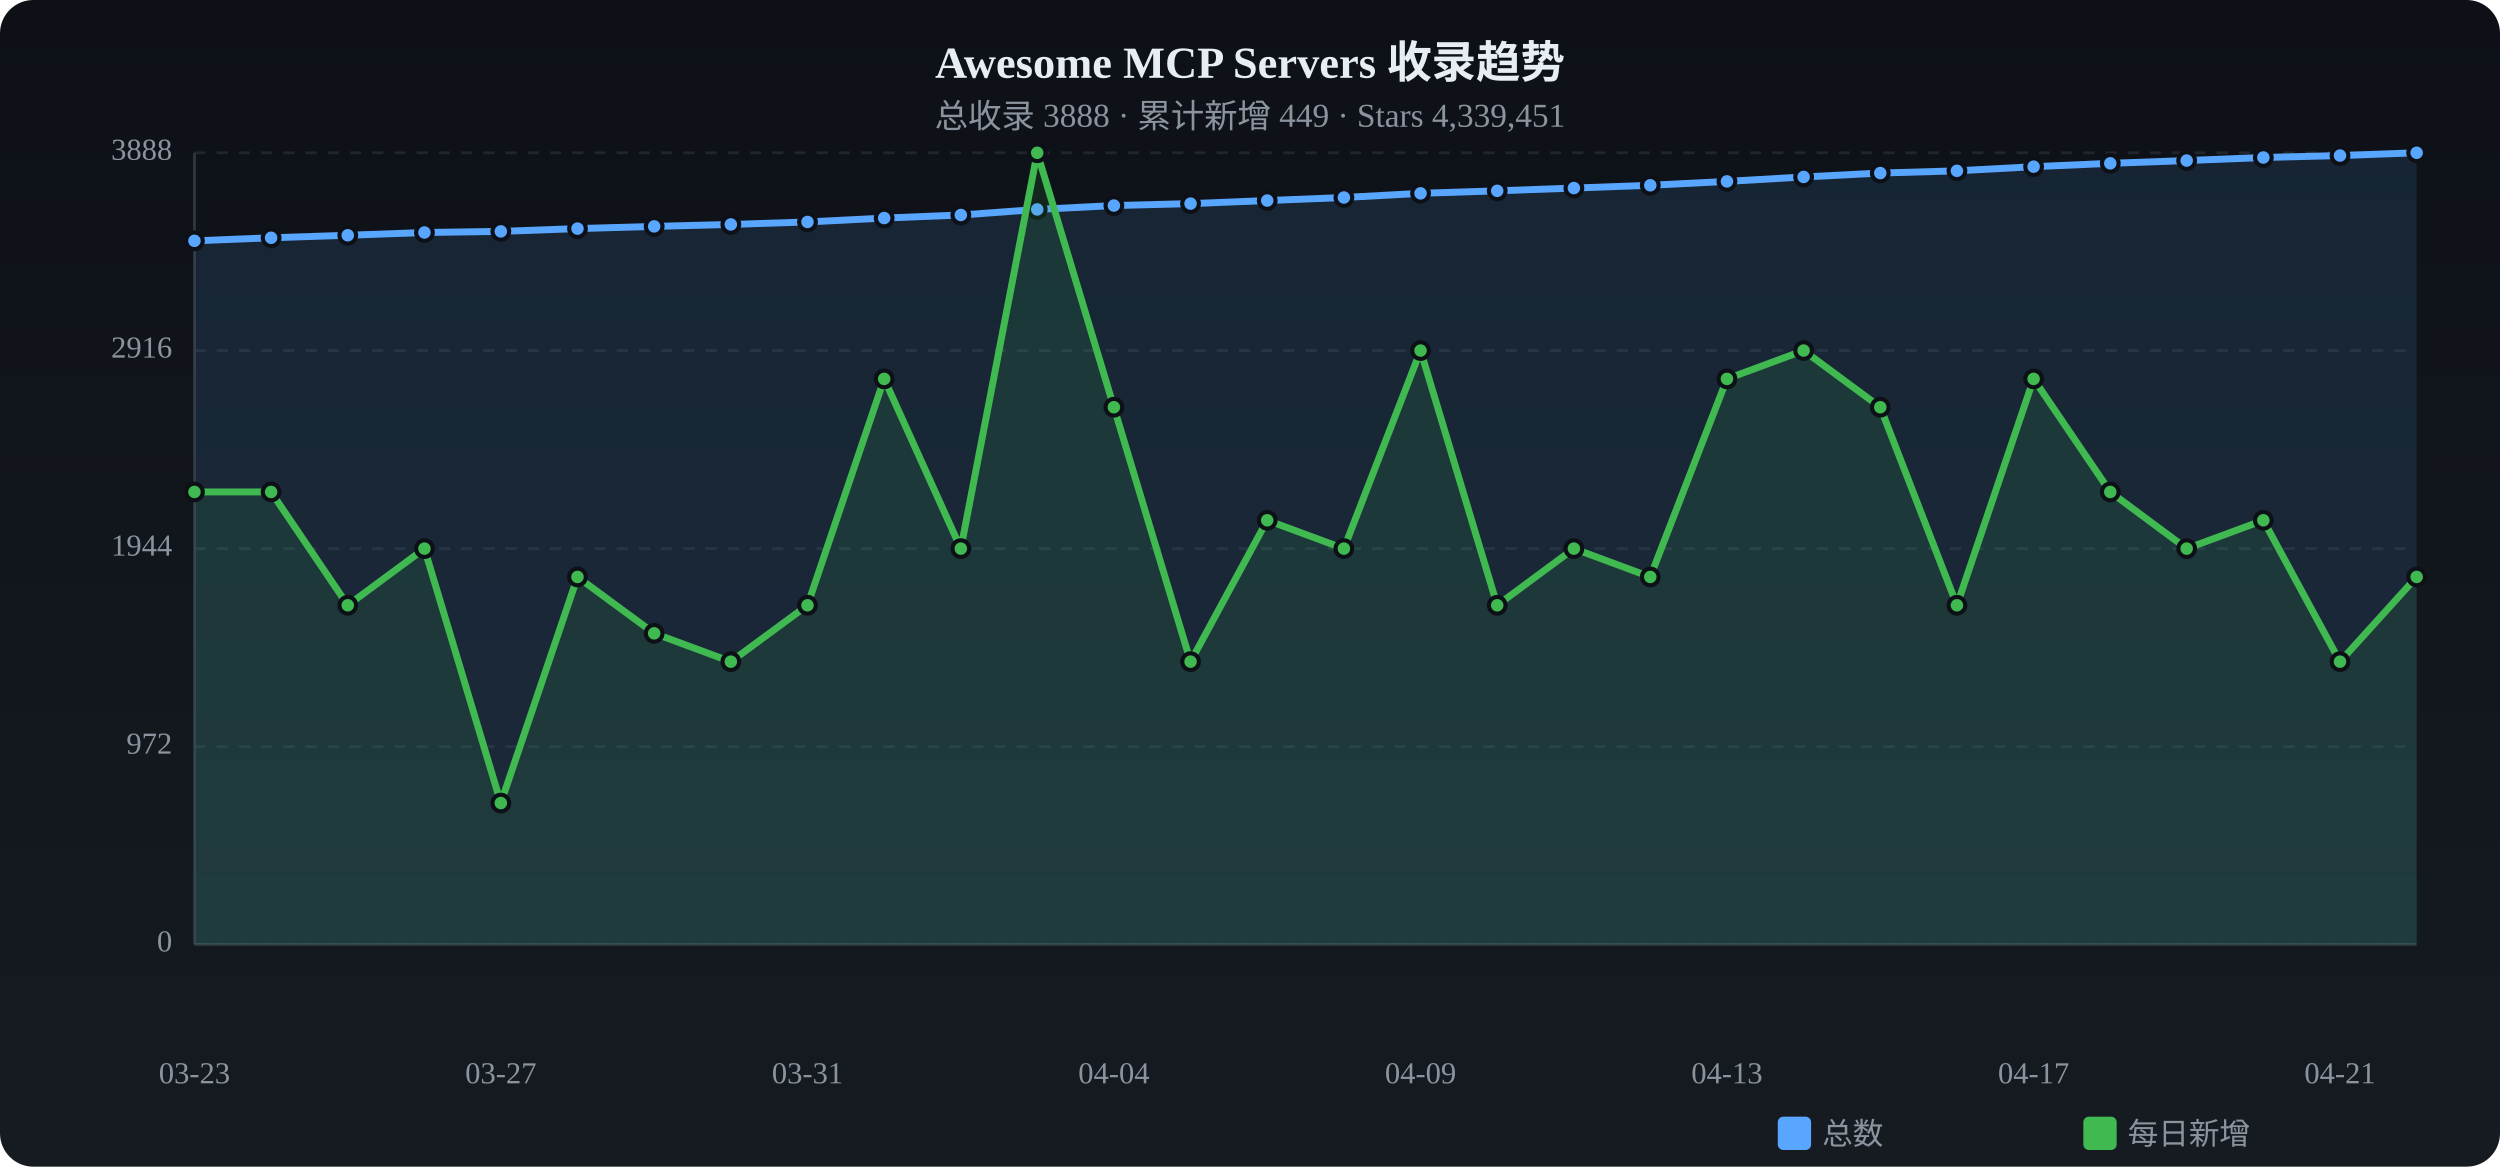
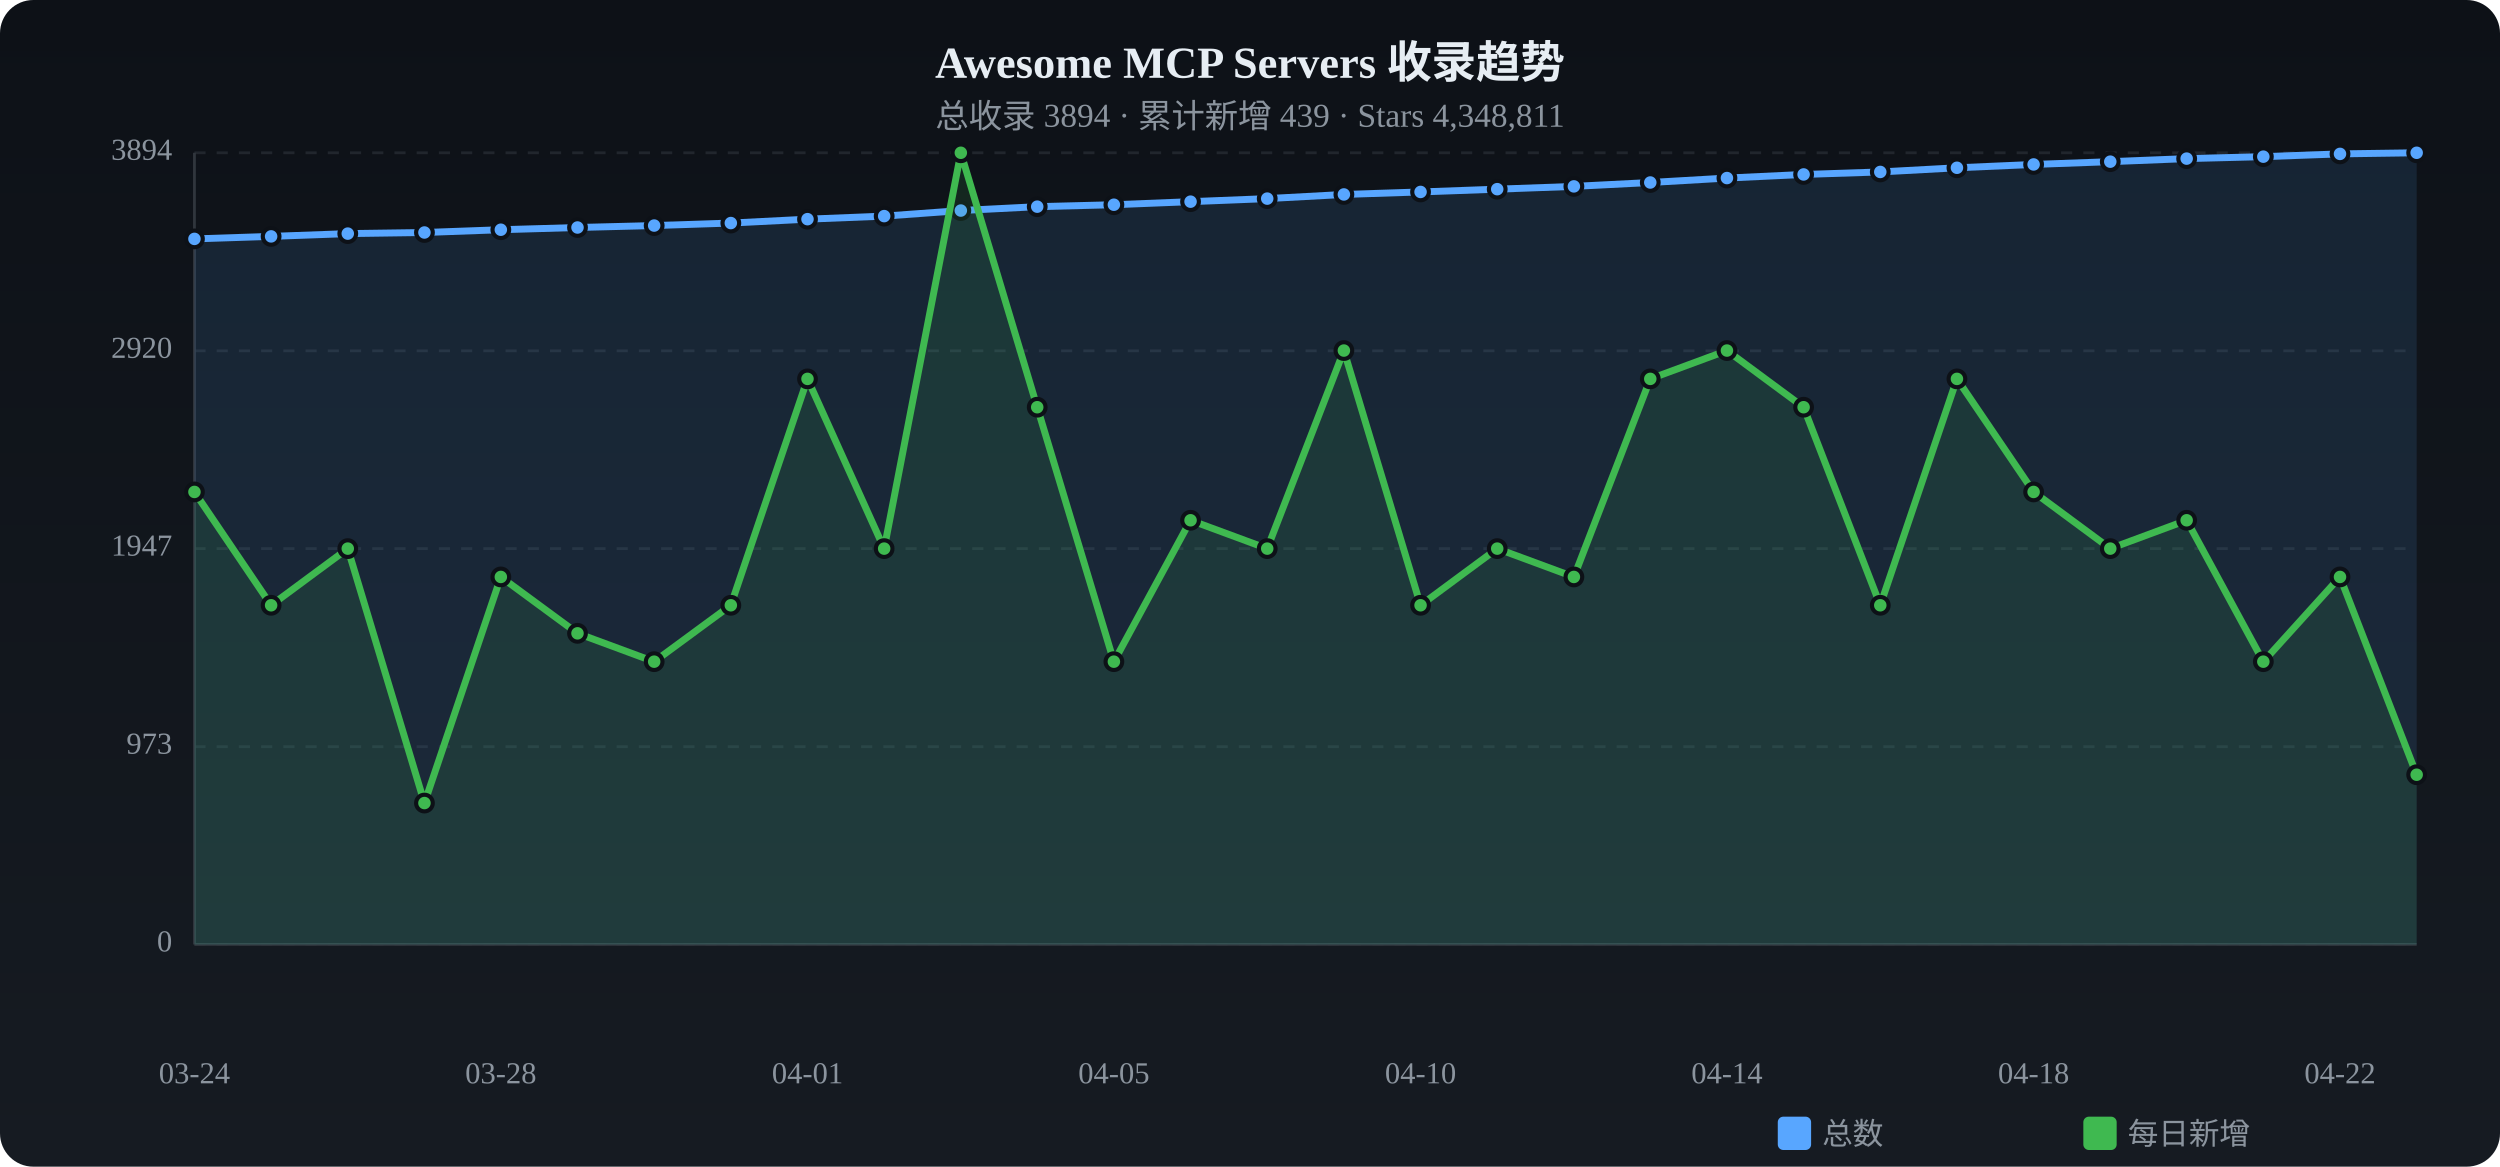
<svg xmlns="http://www.w3.org/2000/svg" viewBox="0 0 900 420" width="900" height="420">
  <defs>
    <linearGradient id="tbg" x1="0%" y1="0%" x2="0%" y2="100%">
      <stop offset="0%" stop-color="#0d1117" />
      <stop offset="100%" stop-color="#161b22" />
    </linearGradient>
  </defs>
  <rect width="900" height="420" rx="12" fill="url(#tbg)" />
  <text x="450.0" y="28" text-anchor="middle" fill="#e6edf3" font-size="16" font-weight="bold">Awesome MCP Servers 收录趋势</text>
-   <text x="450.0" y="46" text-anchor="middle" fill="#8b949e" font-size="12">总收录 3888 · 累计新增 449 · Stars 4,339,451</text>
+   <text x="450.0" y="46" text-anchor="middle" fill="#8b949e" font-size="12">总收录 3894 · 累计新增 439 · Stars 4,348,811</text>
  <text x="62" y="340.0" text-anchor="end" fill="#8b949e" font-size="11" dominant-baseline="middle">0</text>
  <line x1="70" y1="340.0" x2="870" y2="340.0" stroke="#21262d" stroke-dasharray="4 4" />
-   <text x="62" y="268.8" text-anchor="end" fill="#8b949e" font-size="11" dominant-baseline="middle">972</text>
+   <text x="62" y="268.8" text-anchor="end" fill="#8b949e" font-size="11" dominant-baseline="middle">973</text>
  <line x1="70" y1="268.8" x2="870" y2="268.8" stroke="#21262d" stroke-dasharray="4 4" />
-   <text x="62" y="197.5" text-anchor="end" fill="#8b949e" font-size="11" dominant-baseline="middle">1944</text>
+   <text x="62" y="197.5" text-anchor="end" fill="#8b949e" font-size="11" dominant-baseline="middle">1947</text>
  <line x1="70" y1="197.5" x2="870" y2="197.5" stroke="#21262d" stroke-dasharray="4 4" />
-   <text x="62" y="126.2" text-anchor="end" fill="#8b949e" font-size="11" dominant-baseline="middle">2916</text>
-   <line x1="70" y1="126.2" x2="870" y2="126.2" stroke="#21262d" stroke-dasharray="4 4" />
-   <text x="62" y="55.0" text-anchor="end" fill="#8b949e" font-size="11" dominant-baseline="middle">3888</text>
+   <text x="62" y="126.3" text-anchor="end" fill="#8b949e" font-size="11" dominant-baseline="middle">2920</text>
+   <line x1="70" y1="126.3" x2="870" y2="126.3" stroke="#21262d" stroke-dasharray="4 4" />
+   <text x="62" y="55.0" text-anchor="end" fill="#8b949e" font-size="11" dominant-baseline="middle">3894</text>
  <line x1="70" y1="55.0" x2="870" y2="55.0" stroke="#21262d" stroke-dasharray="4 4" />
  <line x1="70" y1="55" x2="70" y2="340" stroke="#30363d" />
  <line x1="70" y1="340" x2="870" y2="340" stroke="#30363d" />
-   <path d="M70.0,86.7 L97.6,85.6 L125.2,84.7 L152.8,83.7 L180.3,83.3 L207.9,82.3 L235.5,81.5 L263.1,80.8 L290.7,79.9 L318.3,78.5 L345.9,77.4 L373.4,75.4 L401.0,74.0 L428.6,73.3 L456.2,72.2 L483.8,71.1 L511.4,69.6 L539.0,68.7 L566.6,67.7 L594.1,66.7 L621.7,65.3 L649.3,63.7 L676.9,62.3 L704.5,61.5 L732.1,60.0 L759.7,58.8 L787.2,57.8 L814.8,56.7 L842.4,56.0 L870.0,55.0 L870.0,340 L70.0,340 Z" fill="#58a6ff" opacity="0.12" />
-   <polyline points="70.0,86.7 97.6,85.6 125.2,84.7 152.8,83.7 180.3,83.3 207.9,82.3 235.5,81.5 263.1,80.8 290.7,79.9 318.3,78.5 345.9,77.4 373.4,75.4 401.0,74.0 428.6,73.3 456.2,72.2 483.8,71.1 511.4,69.6 539.0,68.7 566.6,67.7 594.1,66.7 621.7,65.3 649.3,63.7 676.9,62.3 704.5,61.5 732.1,60.0 759.7,58.8 787.2,57.8 814.8,56.7 842.4,56.0 870.0,55.0" fill="none" stroke="#58a6ff" stroke-width="2.5" stroke-linecap="round" stroke-linejoin="round" />
-   <circle cx="70.0" cy="86.7" r="3" fill="#58a6ff" stroke="#0d1117" stroke-width="1.5" />
-   <circle cx="97.6" cy="85.6" r="3" fill="#58a6ff" stroke="#0d1117" stroke-width="1.5" />
-   <circle cx="125.2" cy="84.7" r="3" fill="#58a6ff" stroke="#0d1117" stroke-width="1.5" />
+   <path d="M70.0,86.0 L97.6,85.1 L125.2,84.1 L152.8,83.7 L180.3,82.7 L207.9,81.9 L235.5,81.2 L263.1,80.3 L290.7,78.9 L318.3,77.8 L345.9,75.8 L373.4,74.4 L401.0,73.7 L428.6,72.6 L456.2,71.5 L483.8,70.0 L511.4,69.1 L539.0,68.1 L566.6,67.1 L594.1,65.7 L621.7,64.1 L649.3,62.8 L676.9,61.9 L704.5,60.4 L732.1,59.2 L759.7,58.2 L787.2,57.1 L814.8,56.4 L842.4,55.4 L870.0,55.0 L870.0,340 L70.0,340 Z" fill="#58a6ff" opacity="0.12" />
+   <polyline points="70.0,86.0 97.6,85.1 125.2,84.1 152.8,83.7 180.3,82.7 207.9,81.9 235.5,81.2 263.1,80.3 290.7,78.9 318.3,77.8 345.9,75.8 373.4,74.4 401.0,73.7 428.6,72.6 456.2,71.5 483.8,70.0 511.4,69.1 539.0,68.1 566.6,67.1 594.1,65.7 621.7,64.1 649.3,62.8 676.9,61.9 704.5,60.4 732.1,59.2 759.7,58.2 787.2,57.1 814.8,56.4 842.4,55.4 870.0,55.0" fill="none" stroke="#58a6ff" stroke-width="2.5" stroke-linecap="round" stroke-linejoin="round" />
+   <circle cx="70.0" cy="86.0" r="3" fill="#58a6ff" stroke="#0d1117" stroke-width="1.5" />
+   <circle cx="97.6" cy="85.1" r="3" fill="#58a6ff" stroke="#0d1117" stroke-width="1.5" />
+   <circle cx="125.2" cy="84.1" r="3" fill="#58a6ff" stroke="#0d1117" stroke-width="1.5" />
  <circle cx="152.8" cy="83.7" r="3" fill="#58a6ff" stroke="#0d1117" stroke-width="1.5" />
-   <circle cx="180.3" cy="83.3" r="3" fill="#58a6ff" stroke="#0d1117" stroke-width="1.5" />
-   <circle cx="207.9" cy="82.3" r="3" fill="#58a6ff" stroke="#0d1117" stroke-width="1.5" />
-   <circle cx="235.5" cy="81.5" r="3" fill="#58a6ff" stroke="#0d1117" stroke-width="1.5" />
-   <circle cx="263.1" cy="80.8" r="3" fill="#58a6ff" stroke="#0d1117" stroke-width="1.5" />
-   <circle cx="290.7" cy="79.9" r="3" fill="#58a6ff" stroke="#0d1117" stroke-width="1.5" />
-   <circle cx="318.3" cy="78.5" r="3" fill="#58a6ff" stroke="#0d1117" stroke-width="1.5" />
-   <circle cx="345.9" cy="77.4" r="3" fill="#58a6ff" stroke="#0d1117" stroke-width="1.5" />
-   <circle cx="373.4" cy="75.4" r="3" fill="#58a6ff" stroke="#0d1117" stroke-width="1.5" />
-   <circle cx="401.0" cy="74.0" r="3" fill="#58a6ff" stroke="#0d1117" stroke-width="1.5" />
-   <circle cx="428.6" cy="73.3" r="3" fill="#58a6ff" stroke="#0d1117" stroke-width="1.5" />
-   <circle cx="456.2" cy="72.2" r="3" fill="#58a6ff" stroke="#0d1117" stroke-width="1.5" />
-   <circle cx="483.8" cy="71.1" r="3" fill="#58a6ff" stroke="#0d1117" stroke-width="1.5" />
-   <circle cx="511.4" cy="69.6" r="3" fill="#58a6ff" stroke="#0d1117" stroke-width="1.5" />
-   <circle cx="539.0" cy="68.7" r="3" fill="#58a6ff" stroke="#0d1117" stroke-width="1.5" />
-   <circle cx="566.6" cy="67.7" r="3" fill="#58a6ff" stroke="#0d1117" stroke-width="1.5" />
-   <circle cx="594.1" cy="66.7" r="3" fill="#58a6ff" stroke="#0d1117" stroke-width="1.5" />
-   <circle cx="621.7" cy="65.3" r="3" fill="#58a6ff" stroke="#0d1117" stroke-width="1.5" />
-   <circle cx="649.3" cy="63.7" r="3" fill="#58a6ff" stroke="#0d1117" stroke-width="1.5" />
-   <circle cx="676.9" cy="62.3" r="3" fill="#58a6ff" stroke="#0d1117" stroke-width="1.5" />
-   <circle cx="704.5" cy="61.5" r="3" fill="#58a6ff" stroke="#0d1117" stroke-width="1.5" />
-   <circle cx="732.1" cy="60.0" r="3" fill="#58a6ff" stroke="#0d1117" stroke-width="1.5" />
-   <circle cx="759.7" cy="58.8" r="3" fill="#58a6ff" stroke="#0d1117" stroke-width="1.5" />
-   <circle cx="787.2" cy="57.8" r="3" fill="#58a6ff" stroke="#0d1117" stroke-width="1.5" />
-   <circle cx="814.8" cy="56.7" r="3" fill="#58a6ff" stroke="#0d1117" stroke-width="1.5" />
-   <circle cx="842.4" cy="56.0" r="3" fill="#58a6ff" stroke="#0d1117" stroke-width="1.5" />
+   <circle cx="180.3" cy="82.7" r="3" fill="#58a6ff" stroke="#0d1117" stroke-width="1.5" />
+   <circle cx="207.9" cy="81.9" r="3" fill="#58a6ff" stroke="#0d1117" stroke-width="1.5" />
+   <circle cx="235.5" cy="81.2" r="3" fill="#58a6ff" stroke="#0d1117" stroke-width="1.5" />
+   <circle cx="263.1" cy="80.3" r="3" fill="#58a6ff" stroke="#0d1117" stroke-width="1.5" />
+   <circle cx="290.7" cy="78.9" r="3" fill="#58a6ff" stroke="#0d1117" stroke-width="1.5" />
+   <circle cx="318.3" cy="77.8" r="3" fill="#58a6ff" stroke="#0d1117" stroke-width="1.5" />
+   <circle cx="345.9" cy="75.8" r="3" fill="#58a6ff" stroke="#0d1117" stroke-width="1.5" />
+   <circle cx="373.4" cy="74.4" r="3" fill="#58a6ff" stroke="#0d1117" stroke-width="1.5" />
+   <circle cx="401.0" cy="73.7" r="3" fill="#58a6ff" stroke="#0d1117" stroke-width="1.5" />
+   <circle cx="428.6" cy="72.6" r="3" fill="#58a6ff" stroke="#0d1117" stroke-width="1.5" />
+   <circle cx="456.2" cy="71.5" r="3" fill="#58a6ff" stroke="#0d1117" stroke-width="1.5" />
+   <circle cx="483.8" cy="70.0" r="3" fill="#58a6ff" stroke="#0d1117" stroke-width="1.5" />
+   <circle cx="511.4" cy="69.1" r="3" fill="#58a6ff" stroke="#0d1117" stroke-width="1.5" />
+   <circle cx="539.0" cy="68.1" r="3" fill="#58a6ff" stroke="#0d1117" stroke-width="1.5" />
+   <circle cx="566.6" cy="67.1" r="3" fill="#58a6ff" stroke="#0d1117" stroke-width="1.5" />
+   <circle cx="594.1" cy="65.7" r="3" fill="#58a6ff" stroke="#0d1117" stroke-width="1.5" />
+   <circle cx="621.7" cy="64.1" r="3" fill="#58a6ff" stroke="#0d1117" stroke-width="1.5" />
+   <circle cx="649.3" cy="62.8" r="3" fill="#58a6ff" stroke="#0d1117" stroke-width="1.5" />
+   <circle cx="676.9" cy="61.9" r="3" fill="#58a6ff" stroke="#0d1117" stroke-width="1.5" />
+   <circle cx="704.5" cy="60.4" r="3" fill="#58a6ff" stroke="#0d1117" stroke-width="1.5" />
+   <circle cx="732.1" cy="59.2" r="3" fill="#58a6ff" stroke="#0d1117" stroke-width="1.5" />
+   <circle cx="759.7" cy="58.2" r="3" fill="#58a6ff" stroke="#0d1117" stroke-width="1.5" />
+   <circle cx="787.2" cy="57.1" r="3" fill="#58a6ff" stroke="#0d1117" stroke-width="1.5" />
+   <circle cx="814.8" cy="56.4" r="3" fill="#58a6ff" stroke="#0d1117" stroke-width="1.5" />
+   <circle cx="842.4" cy="55.4" r="3" fill="#58a6ff" stroke="#0d1117" stroke-width="1.5" />
  <circle cx="870.0" cy="55.0" r="3" fill="#58a6ff" stroke="#0d1117" stroke-width="1.5" />
-   <path d="M70.0,177.1 L97.6,177.1 L125.2,217.9 L152.8,197.5 L180.3,289.1 L207.9,207.7 L235.5,228.0 L263.1,238.2 L290.7,217.9 L318.3,136.4 L345.9,197.5 L373.4,55.0 L401.0,146.6 L428.6,238.2 L456.2,187.3 L483.8,197.5 L511.4,126.2 L539.0,217.9 L566.6,197.5 L594.1,207.7 L621.7,136.4 L649.3,126.2 L676.9,146.6 L704.5,217.9 L732.1,136.4 L759.7,177.1 L787.2,197.5 L814.8,187.3 L842.4,238.2 L870.0,207.7 L870.0,340 L70.0,340 Z" fill="#3fb950" opacity="0.12" />
-   <polyline points="70.0,177.1 97.6,177.1 125.2,217.9 152.8,197.5 180.3,289.1 207.9,207.7 235.5,228.0 263.1,238.2 290.7,217.9 318.3,136.4 345.9,197.5 373.4,55.0 401.0,146.6 428.6,238.2 456.2,187.3 483.8,197.5 511.4,126.2 539.0,217.9 566.6,197.5 594.1,207.7 621.7,136.4 649.3,126.2 676.9,146.6 704.5,217.9 732.1,136.4 759.7,177.1 787.2,197.5 814.8,187.3 842.4,238.2 870.0,207.7" fill="none" stroke="#3fb950" stroke-width="2.5" stroke-linecap="round" stroke-linejoin="round" />
+   <path d="M70.0,177.1 L97.6,217.9 L125.2,197.5 L152.8,289.1 L180.3,207.7 L207.9,228.0 L235.5,238.2 L263.1,217.9 L290.7,136.4 L318.3,197.5 L345.9,55.0 L373.4,146.6 L401.0,238.2 L428.6,187.3 L456.2,197.5 L483.8,126.2 L511.4,217.9 L539.0,197.5 L566.6,207.7 L594.1,136.4 L621.7,126.2 L649.3,146.6 L676.9,217.9 L704.5,136.4 L732.1,177.1 L759.7,197.5 L787.2,187.3 L814.8,238.2 L842.4,207.7 L870.0,278.9 L870.0,340 L70.0,340 Z" fill="#3fb950" opacity="0.12" />
+   <polyline points="70.0,177.1 97.6,217.9 125.2,197.5 152.8,289.1 180.3,207.7 207.9,228.0 235.5,238.2 263.1,217.9 290.7,136.4 318.3,197.5 345.9,55.0 373.4,146.6 401.0,238.2 428.6,187.3 456.2,197.5 483.8,126.2 511.4,217.9 539.0,197.5 566.6,207.7 594.1,136.4 621.7,126.2 649.3,146.6 676.9,217.9 704.5,136.4 732.1,177.1 759.7,197.5 787.2,187.3 814.8,238.2 842.4,207.7 870.0,278.9" fill="none" stroke="#3fb950" stroke-width="2.5" stroke-linecap="round" stroke-linejoin="round" />
  <circle cx="70.0" cy="177.1" r="3" fill="#3fb950" stroke="#0d1117" stroke-width="1.5" />
-   <circle cx="97.6" cy="177.1" r="3" fill="#3fb950" stroke="#0d1117" stroke-width="1.5" />
-   <circle cx="125.2" cy="217.9" r="3" fill="#3fb950" stroke="#0d1117" stroke-width="1.5" />
-   <circle cx="152.8" cy="197.5" r="3" fill="#3fb950" stroke="#0d1117" stroke-width="1.5" />
-   <circle cx="180.3" cy="289.1" r="3" fill="#3fb950" stroke="#0d1117" stroke-width="1.5" />
-   <circle cx="207.9" cy="207.7" r="3" fill="#3fb950" stroke="#0d1117" stroke-width="1.5" />
-   <circle cx="235.5" cy="228.0" r="3" fill="#3fb950" stroke="#0d1117" stroke-width="1.5" />
-   <circle cx="263.1" cy="238.2" r="3" fill="#3fb950" stroke="#0d1117" stroke-width="1.5" />
-   <circle cx="290.7" cy="217.9" r="3" fill="#3fb950" stroke="#0d1117" stroke-width="1.5" />
-   <circle cx="318.3" cy="136.4" r="3" fill="#3fb950" stroke="#0d1117" stroke-width="1.5" />
-   <circle cx="345.9" cy="197.5" r="3" fill="#3fb950" stroke="#0d1117" stroke-width="1.5" />
-   <circle cx="373.4" cy="55.0" r="3" fill="#3fb950" stroke="#0d1117" stroke-width="1.5" />
-   <circle cx="401.0" cy="146.6" r="3" fill="#3fb950" stroke="#0d1117" stroke-width="1.5" />
-   <circle cx="428.6" cy="238.2" r="3" fill="#3fb950" stroke="#0d1117" stroke-width="1.5" />
-   <circle cx="456.2" cy="187.3" r="3" fill="#3fb950" stroke="#0d1117" stroke-width="1.5" />
-   <circle cx="483.8" cy="197.5" r="3" fill="#3fb950" stroke="#0d1117" stroke-width="1.5" />
-   <circle cx="511.4" cy="126.2" r="3" fill="#3fb950" stroke="#0d1117" stroke-width="1.5" />
-   <circle cx="539.0" cy="217.9" r="3" fill="#3fb950" stroke="#0d1117" stroke-width="1.5" />
-   <circle cx="566.6" cy="197.5" r="3" fill="#3fb950" stroke="#0d1117" stroke-width="1.5" />
-   <circle cx="594.1" cy="207.7" r="3" fill="#3fb950" stroke="#0d1117" stroke-width="1.5" />
-   <circle cx="621.7" cy="136.4" r="3" fill="#3fb950" stroke="#0d1117" stroke-width="1.5" />
-   <circle cx="649.3" cy="126.2" r="3" fill="#3fb950" stroke="#0d1117" stroke-width="1.5" />
-   <circle cx="676.9" cy="146.6" r="3" fill="#3fb950" stroke="#0d1117" stroke-width="1.5" />
-   <circle cx="704.5" cy="217.9" r="3" fill="#3fb950" stroke="#0d1117" stroke-width="1.5" />
-   <circle cx="732.1" cy="136.4" r="3" fill="#3fb950" stroke="#0d1117" stroke-width="1.5" />
-   <circle cx="759.7" cy="177.1" r="3" fill="#3fb950" stroke="#0d1117" stroke-width="1.5" />
-   <circle cx="787.2" cy="197.5" r="3" fill="#3fb950" stroke="#0d1117" stroke-width="1.5" />
-   <circle cx="814.8" cy="187.3" r="3" fill="#3fb950" stroke="#0d1117" stroke-width="1.5" />
-   <circle cx="842.4" cy="238.2" r="3" fill="#3fb950" stroke="#0d1117" stroke-width="1.5" />
-   <circle cx="870.0" cy="207.7" r="3" fill="#3fb950" stroke="#0d1117" stroke-width="1.5" />
-   <text x="70.0" y="390" text-anchor="middle" fill="#8b949e" font-size="11">03-23</text>
-   <text x="180.3" y="390" text-anchor="middle" fill="#8b949e" font-size="11">03-27</text>
-   <text x="290.7" y="390" text-anchor="middle" fill="#8b949e" font-size="11">03-31</text>
-   <text x="401.0" y="390" text-anchor="middle" fill="#8b949e" font-size="11">04-04</text>
-   <text x="511.4" y="390" text-anchor="middle" fill="#8b949e" font-size="11">04-09</text>
-   <text x="621.7" y="390" text-anchor="middle" fill="#8b949e" font-size="11">04-13</text>
-   <text x="732.1" y="390" text-anchor="middle" fill="#8b949e" font-size="11">04-17</text>
-   <text x="842.4" y="390" text-anchor="middle" fill="#8b949e" font-size="11">04-21</text>
+   <circle cx="97.6" cy="217.9" r="3" fill="#3fb950" stroke="#0d1117" stroke-width="1.5" />
+   <circle cx="125.2" cy="197.5" r="3" fill="#3fb950" stroke="#0d1117" stroke-width="1.5" />
+   <circle cx="152.8" cy="289.1" r="3" fill="#3fb950" stroke="#0d1117" stroke-width="1.5" />
+   <circle cx="180.3" cy="207.7" r="3" fill="#3fb950" stroke="#0d1117" stroke-width="1.5" />
+   <circle cx="207.9" cy="228.0" r="3" fill="#3fb950" stroke="#0d1117" stroke-width="1.5" />
+   <circle cx="235.5" cy="238.2" r="3" fill="#3fb950" stroke="#0d1117" stroke-width="1.5" />
+   <circle cx="263.1" cy="217.9" r="3" fill="#3fb950" stroke="#0d1117" stroke-width="1.5" />
+   <circle cx="290.7" cy="136.4" r="3" fill="#3fb950" stroke="#0d1117" stroke-width="1.5" />
+   <circle cx="318.3" cy="197.5" r="3" fill="#3fb950" stroke="#0d1117" stroke-width="1.5" />
+   <circle cx="345.9" cy="55.0" r="3" fill="#3fb950" stroke="#0d1117" stroke-width="1.5" />
+   <circle cx="373.4" cy="146.6" r="3" fill="#3fb950" stroke="#0d1117" stroke-width="1.5" />
+   <circle cx="401.0" cy="238.2" r="3" fill="#3fb950" stroke="#0d1117" stroke-width="1.5" />
+   <circle cx="428.6" cy="187.3" r="3" fill="#3fb950" stroke="#0d1117" stroke-width="1.5" />
+   <circle cx="456.2" cy="197.5" r="3" fill="#3fb950" stroke="#0d1117" stroke-width="1.5" />
+   <circle cx="483.8" cy="126.2" r="3" fill="#3fb950" stroke="#0d1117" stroke-width="1.5" />
+   <circle cx="511.4" cy="217.9" r="3" fill="#3fb950" stroke="#0d1117" stroke-width="1.5" />
+   <circle cx="539.0" cy="197.5" r="3" fill="#3fb950" stroke="#0d1117" stroke-width="1.5" />
+   <circle cx="566.6" cy="207.7" r="3" fill="#3fb950" stroke="#0d1117" stroke-width="1.5" />
+   <circle cx="594.1" cy="136.4" r="3" fill="#3fb950" stroke="#0d1117" stroke-width="1.5" />
+   <circle cx="621.7" cy="126.2" r="3" fill="#3fb950" stroke="#0d1117" stroke-width="1.5" />
+   <circle cx="649.3" cy="146.6" r="3" fill="#3fb950" stroke="#0d1117" stroke-width="1.5" />
+   <circle cx="676.9" cy="217.9" r="3" fill="#3fb950" stroke="#0d1117" stroke-width="1.5" />
+   <circle cx="704.5" cy="136.4" r="3" fill="#3fb950" stroke="#0d1117" stroke-width="1.5" />
+   <circle cx="732.1" cy="177.1" r="3" fill="#3fb950" stroke="#0d1117" stroke-width="1.5" />
+   <circle cx="759.7" cy="197.5" r="3" fill="#3fb950" stroke="#0d1117" stroke-width="1.5" />
+   <circle cx="787.2" cy="187.3" r="3" fill="#3fb950" stroke="#0d1117" stroke-width="1.5" />
+   <circle cx="814.8" cy="238.2" r="3" fill="#3fb950" stroke="#0d1117" stroke-width="1.5" />
+   <circle cx="842.4" cy="207.7" r="3" fill="#3fb950" stroke="#0d1117" stroke-width="1.5" />
+   <circle cx="870.0" cy="278.9" r="3" fill="#3fb950" stroke="#0d1117" stroke-width="1.5" />
+   <text x="70.0" y="390" text-anchor="middle" fill="#8b949e" font-size="11">03-24</text>
+   <text x="180.3" y="390" text-anchor="middle" fill="#8b949e" font-size="11">03-28</text>
+   <text x="290.7" y="390" text-anchor="middle" fill="#8b949e" font-size="11">04-01</text>
+   <text x="401.0" y="390" text-anchor="middle" fill="#8b949e" font-size="11">04-05</text>
+   <text x="511.4" y="390" text-anchor="middle" fill="#8b949e" font-size="11">04-10</text>
+   <text x="621.7" y="390" text-anchor="middle" fill="#8b949e" font-size="11">04-14</text>
+   <text x="732.1" y="390" text-anchor="middle" fill="#8b949e" font-size="11">04-18</text>
+   <text x="842.4" y="390" text-anchor="middle" fill="#8b949e" font-size="11">04-22</text>
  <rect x="640" y="402" width="12" height="12" rx="2" fill="#58a6ff" />
  <text x="656" y="412" fill="#8b949e" font-size="11">总数</text>
  <rect x="750" y="402" width="12" height="12" rx="2" fill="#3fb950" />
  <text x="766" y="412" fill="#8b949e" font-size="11">每日新增</text>
</svg>
